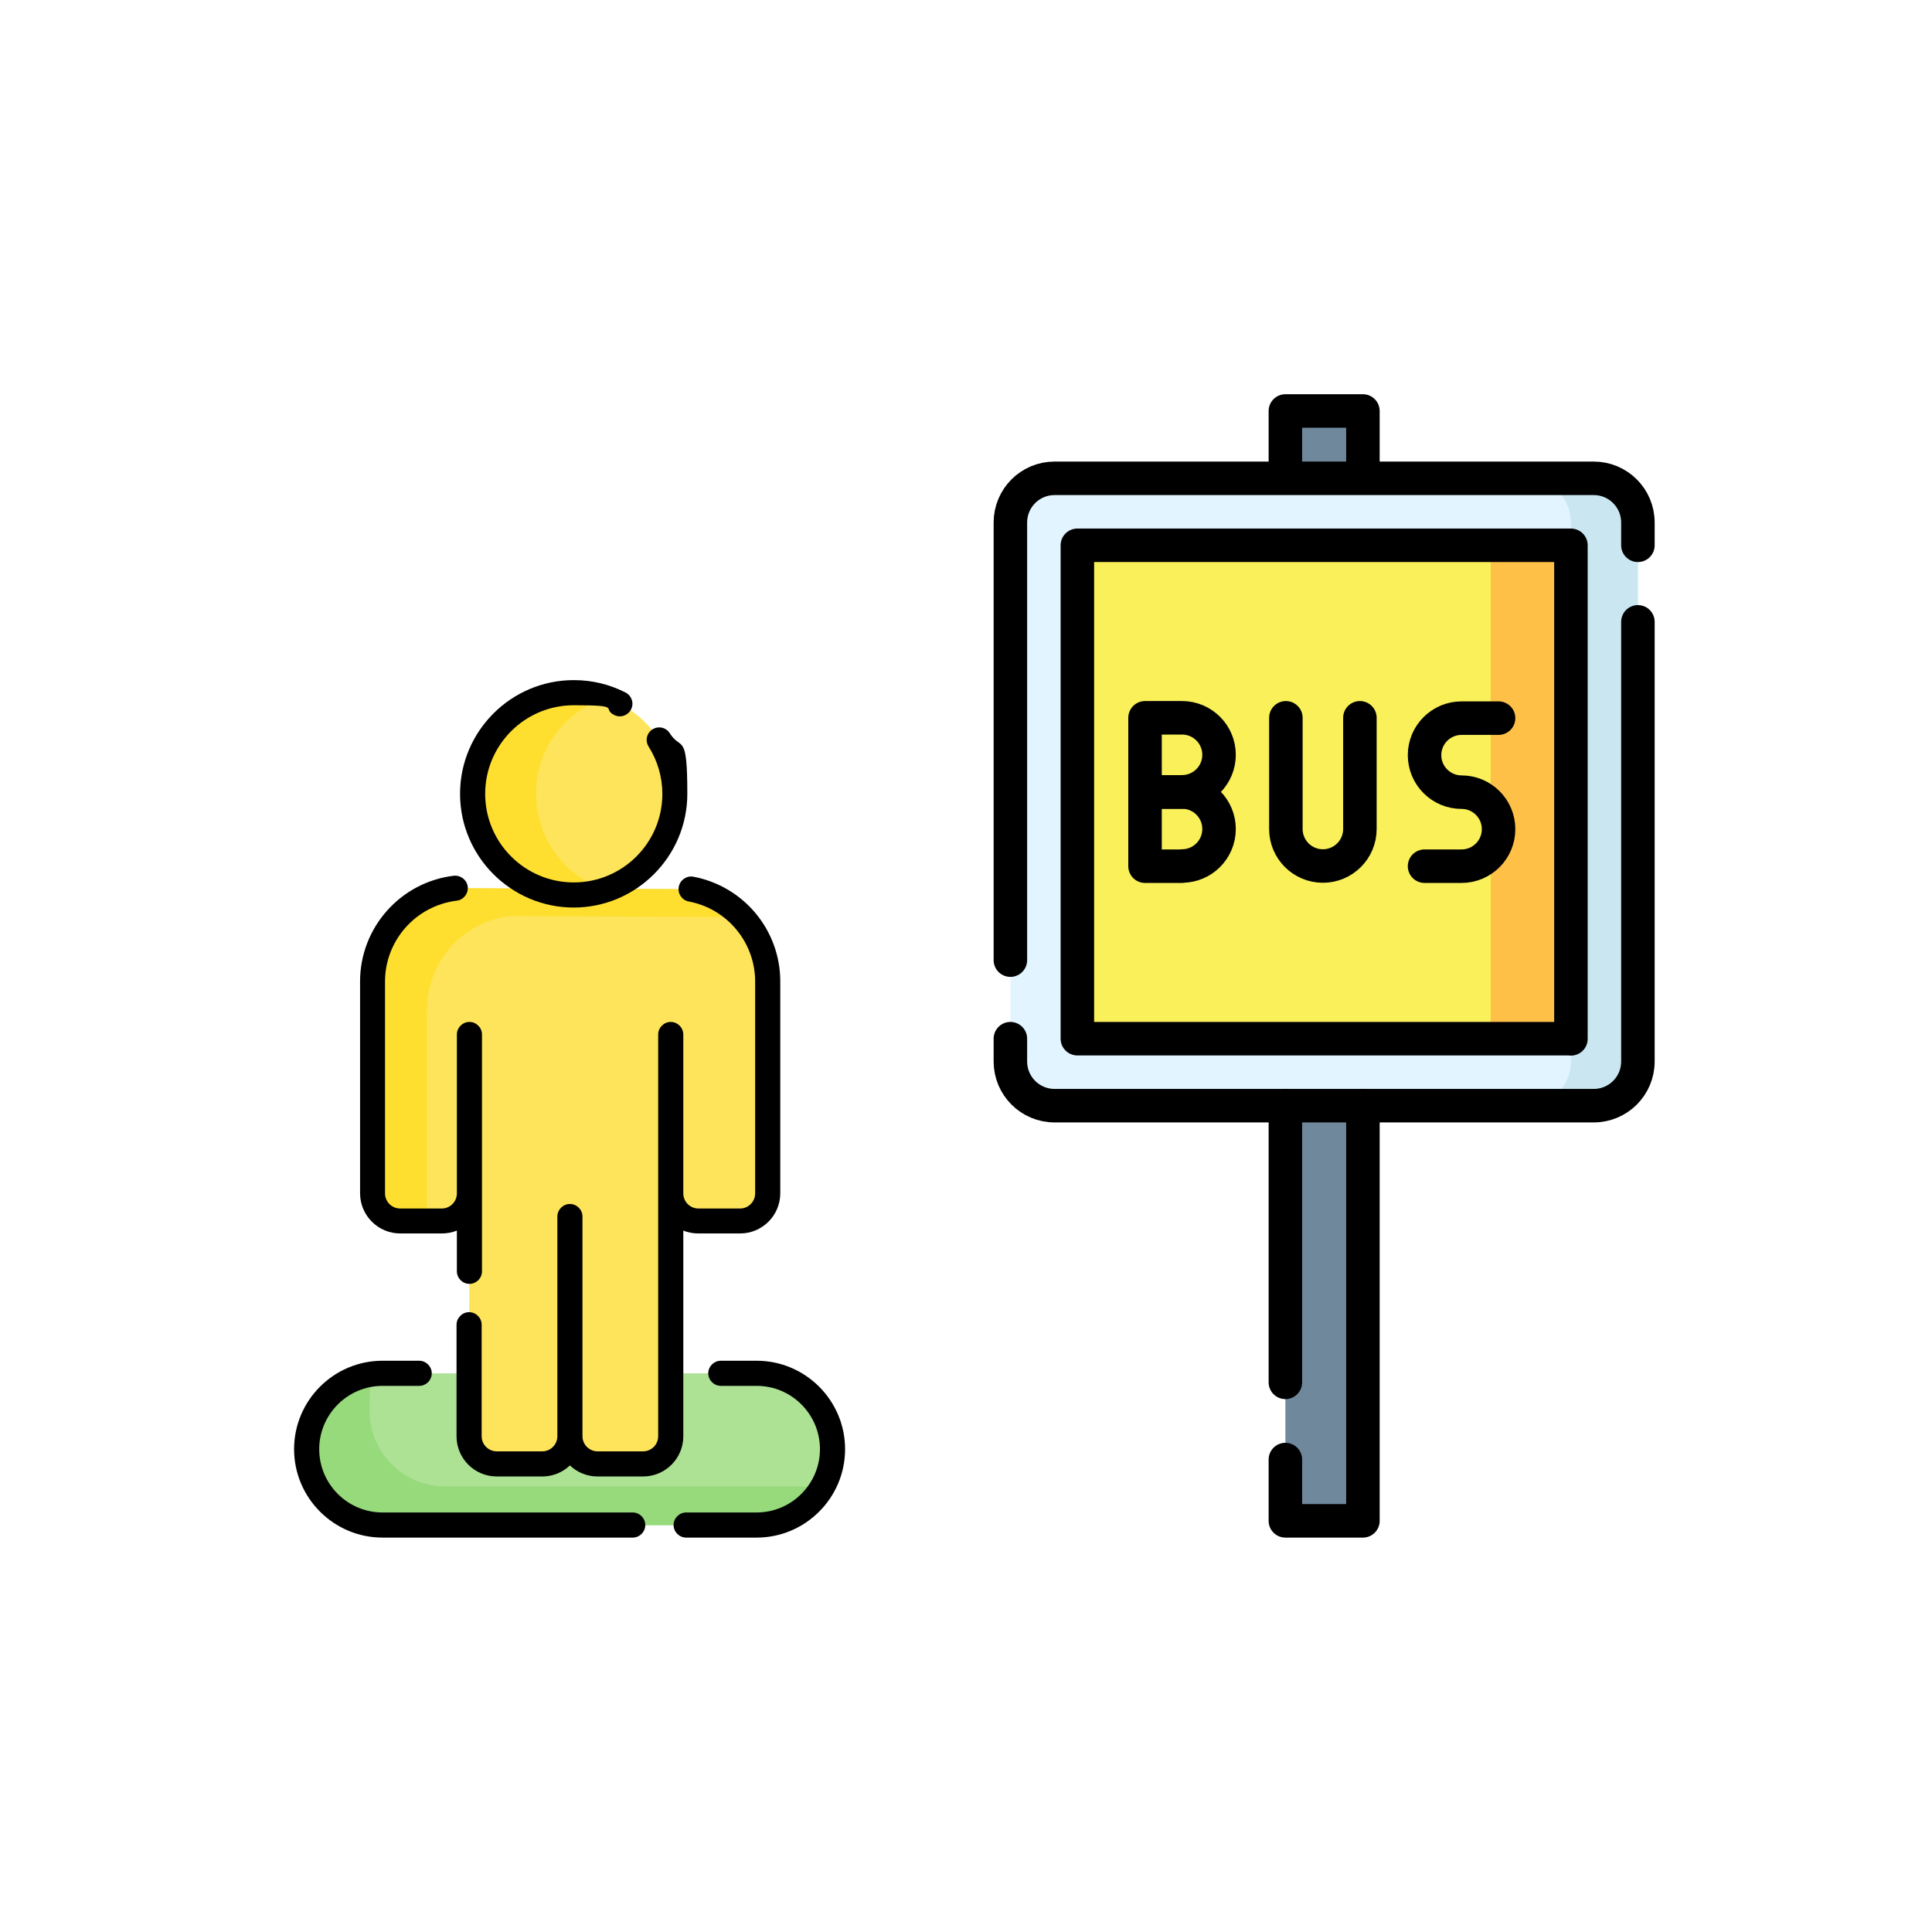
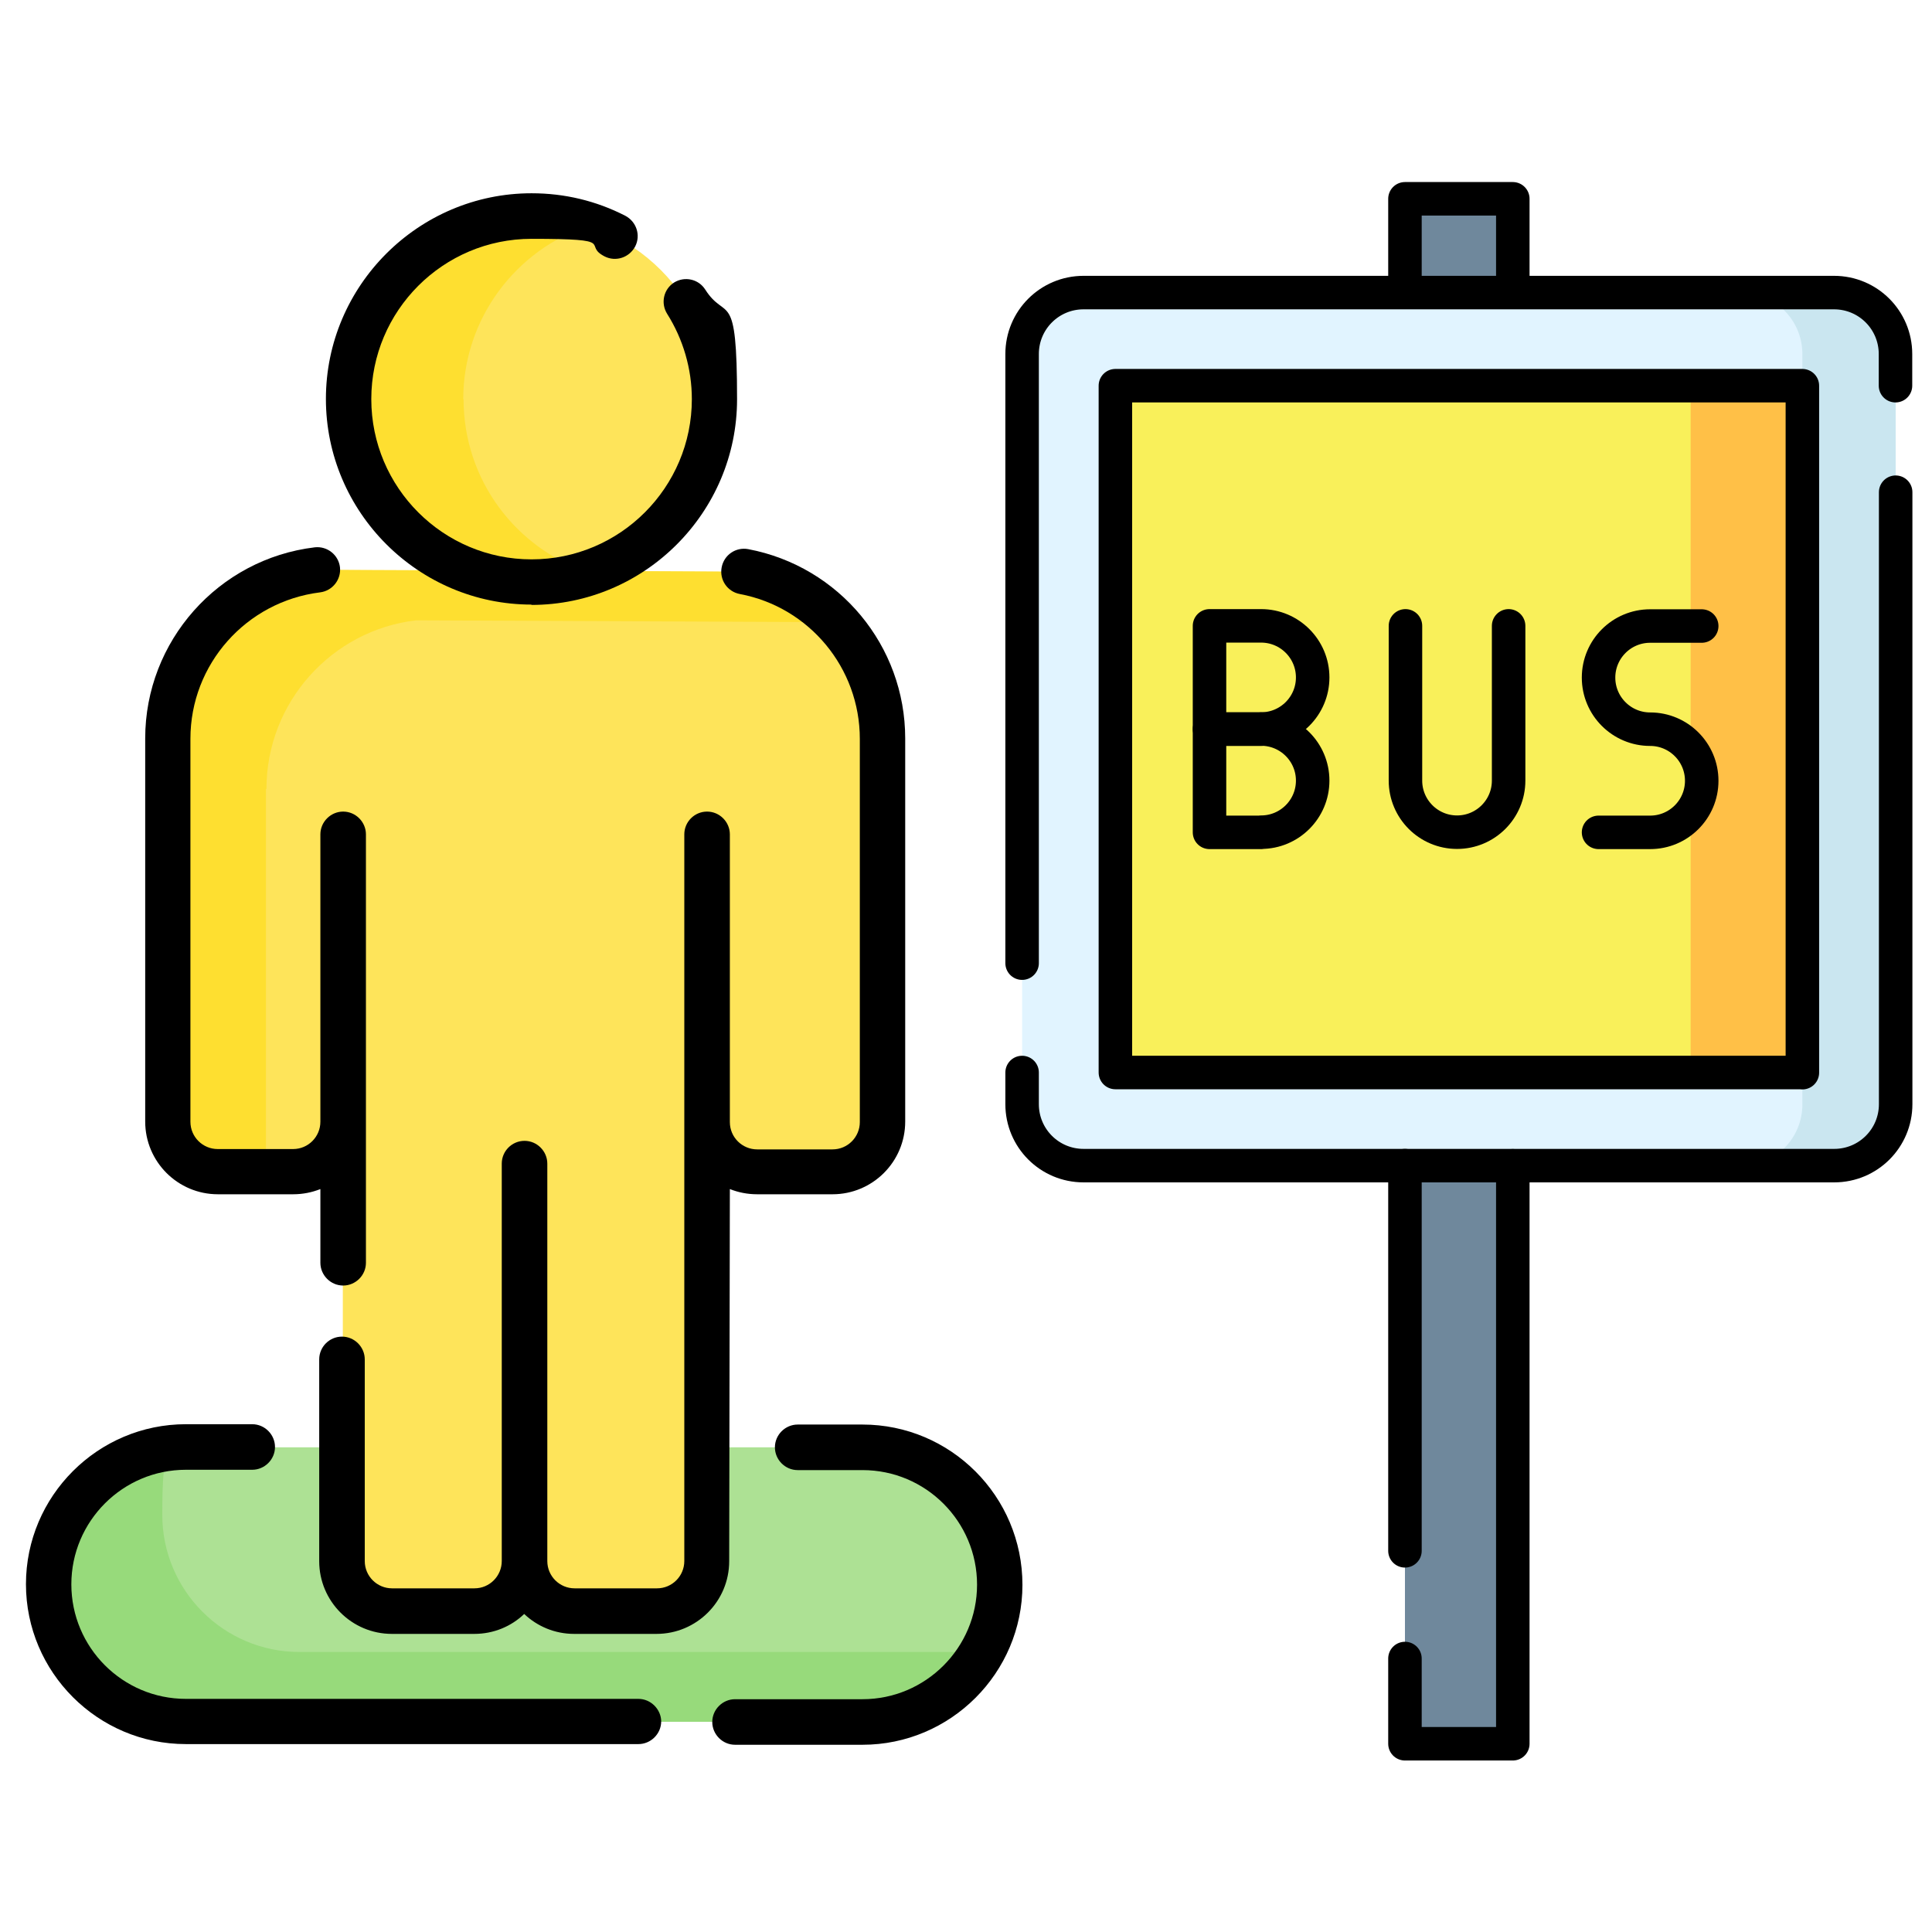
- <svg xmlns="http://www.w3.org/2000/svg" id="Calque_1" viewBox="0 0 1153.6 1153.6">
+ <svg xmlns="http://www.w3.org/2000/svg" version="1.1" id="Calque_1" x="0px" y="0px" viewBox="0 0 1153.6 1153.6" style="enable-background:new 0 0 1153.6 1153.6;" xml:space="preserve">
+   <style type="text/css">
+ 	.st0{fill:#6F889C;}
+ 	.st1{fill:#E1F4FF;}
+ 	.st2{fill:#CAE6F0;}
+ 	.st3{fill:#F9F05A;}
+ 	.st4{fill:#FFC047;}
+ 	.st5{fill:none;stroke:#000000;stroke-width:20;stroke-linejoin:round;}
+ 	.st6{fill:none;stroke:#000000;stroke-width:20;stroke-linecap:round;stroke-linejoin:round;}
+ 	.st7{fill:#ADE194;}
+ 	.st8{fill:#97DA7B;}
+ 	.st9{fill:#FEE45A;}
+ 	.st10{fill:#FEDF30;}
+ </style>
  <g>
-     <path id="path5969" d="M767.5,245.5h46.3v41.3h-46.3v-41.3Z" fill="#6f889c" />
-     <path id="path5971" d="M767.5,908.1h46.3v-247.9h-46.3v247.9Z" fill="#6f889c" />
+     <path id="path5969" class="st0" d="M838.9,118.8h64.4v57.5h-64.4V118.8L838.9,118.8z" />
+     <path id="path5971" class="st0" d="M838.9,1041.1h64.4V696.1h-64.4V1041.1z" />
    <g id="g5981">
-       <path id="path5983" d="M978,312v321.9c0,14.6-11.8,26.4-26.4,26.4h-321.9c-14.6,0-26.4-11.8-26.4-26.4V312c0-14.6,11.8-26.4,26.4-26.4h321.9c14.6,0,26.4,11.8,26.4,26.4" fill="#e1f4ff" />
+       <path id="path5983" class="st1" d="M1131.9,211.4v448.1c0,20.3-16.4,36.7-36.7,36.7H647c-20.3,0-36.7-16.4-36.7-36.7V211.4    c0-20.3,16.4-36.7,36.7-36.7h448.1C1115.4,174.6,1131.9,191.1,1131.9,211.4" />
    </g>
    <g id="g5985">
-       <path id="path5987" d="M978,312v321.9c0,14.6-11.8,26.4-26.4,26.4h-40c14.6,0,26.4-11.8,26.4-26.4V312c0-14.6-11.8-26.4-26.4-26.4h40c14.6,0,26.4,11.8,26.4,26.4" fill="#cae6f0" />
+       <path id="path5987" class="st2" d="M1131.9,211.4v448.1c0,20.3-16.4,36.7-36.7,36.7h-55.7c20.3,0,36.7-16.4,36.7-36.7V211.4    c0-20.3-16.4-36.7-36.7-36.7h55.7C1115.4,174.6,1131.9,191.1,1131.9,211.4" />
    </g>
-     <path id="path5989" d="M938,620.2h-294.7V325.6h294.7v294.7Z" fill="#f9f05a" />
-     <path id="path5991" d="M938,620.2h-47.9V325.6h47.9v294.7Z" fill="#ffc047" />
+     <path id="path5989" class="st3" d="M1076.2,640.4H666V230.3h410.2v410.2V640.4z" />
+     <path id="path5991" class="st4" d="M1076.2,640.4h-66.7V230.3h66.7v410.2V640.4z" />
    <g id="g5993">
-       <path id="path5995" d="M767.5,286.7v-41.3h46.3v41.3" fill="none" stroke="#000" stroke-linejoin="round" stroke-width="20" />
+       <path id="path5995" class="st5" d="M838.9,176.2v-57.5h64.4v57.5" />
    </g>
    <g id="g5997">
-       <path id="path5999" d="M767.5,825.4v-165.2" fill="none" stroke="#000" stroke-linecap="round" stroke-linejoin="round" stroke-width="20" />
+       <path id="path5999" class="st6" d="M838.9,926v-230" />
    </g>
    <g id="g6001">
-       <path id="path6003" d="M813.8,660.2v247.9h-46.3v-36.6" fill="none" stroke="#000" stroke-linecap="round" stroke-linejoin="round" stroke-width="20" />
+       <path id="path6003" class="st6" d="M903.3,696.1v345.1h-64.4v-50.9" />
    </g>
    <g id="g6005">
-       <path id="path6007" d="M603.3,573.3V312c0-14.6,11.8-26.4,26.4-26.4h321.9c14.6,0,26.4,11.8,26.4,26.4v13.6" fill="none" stroke="#000" stroke-linecap="round" stroke-linejoin="round" stroke-width="20" />
+       <path id="path6007" class="st6" d="M610.3,575.1V211.4c0-20.3,16.4-36.7,36.7-36.7h448.1c20.3,0,36.7,16.4,36.7,36.7v18.9" />
    </g>
    <g id="g6009">
-       <path id="path6011" d="M978,371.3v262.5c0,14.6-11.8,26.4-26.4,26.4h-321.9c-14.6,0-26.4-11.8-26.4-26.4v-13.6" fill="none" stroke="#000" stroke-linecap="round" stroke-linejoin="round" stroke-width="20" />
+       <path id="path6011" class="st6" d="M1131.9,293.9v365.4c0,20.3-16.4,36.7-36.7,36.7H647c-20.3,0-36.7-16.4-36.7-36.7v-18.9" />
    </g>
-     <path id="path6025" d="M938,620.2h-294.7V325.6h294.7v294.7Z" fill="none" stroke="#000" stroke-linecap="round" stroke-linejoin="round" stroke-width="20" />
+     <path id="path6025" class="st6" d="M1076.2,640.4H666V230.3h410.2v410.2V640.4z" />
    <g id="g6039">
-       <path id="path6041" d="M705.8,472.9h-22.1v-44.3h22.1c12.2,0,22.1,9.9,22.1,22.1s-9.9,22.1-22.1,22.1Z" fill="none" stroke="#000" stroke-linecap="round" stroke-linejoin="round" stroke-width="20" />
+       <path id="path6041" class="st6" d="M753,435.4h-30.8v-61.7H753c17,0,30.8,13.8,30.8,30.8c0,17-13.8,30.8-30.8,30.8V435.4z" />
    </g>
    <g id="g6043">
-       <path id="path6045" d="M705.8,517.2h-22.1v-44.3h22.1c12.2,0,22.1,9.9,22.1,22.1s-9.9,22.1-22.1,22.1Z" fill="none" stroke="#000" stroke-linecap="round" stroke-linejoin="round" stroke-width="20" />
+       <path id="path6045" class="st6" d="M753,497h-30.8v-61.7H753c17,0,30.8,13.8,30.8,30.8c0,17-13.8,30.8-30.8,30.8V497z" />
    </g>
    <g id="g6047">
-       <path id="path6049" d="M850.6,517.2h22.1c12.2,0,22.1-9.9,22.1-22.1s-9.9-22.1-22.1-22.1-22.1-9.9-22.1-22.1,9.9-22.1,22.1-22.1h22.1" fill="none" stroke="#000" stroke-linecap="round" stroke-linejoin="round" stroke-width="20" />
+       <path id="path6049" class="st6" d="M954.5,497h30.8c17,0,30.8-13.8,30.8-30.8s-13.8-30.8-30.8-30.8s-30.8-13.8-30.8-30.8    s13.8-30.8,30.8-30.8h30.8" />
    </g>
    <g id="g6051">
-       <path id="path6053" d="M812,428.6v66.4c0,12.2-9.9,22.1-22.1,22.1s-22.1-9.9-22.1-22.1v-66.4" fill="none" stroke="#000" stroke-linecap="round" stroke-linejoin="round" stroke-width="20" />
+       <path id="path6053" class="st6" d="M900.8,373.7v92.4c0,17-13.8,30.8-30.8,30.8s-30.8-13.8-30.8-30.8v-92.4" />
    </g>
  </g>
  <g>
    <g>
-       <path d="M430.4,820h21.4c25,0,45.3,20.3,45.3,45.3s-20.3,45.3-45.3,45.3H228.4c-25,0-45.3-20.3-45.3-45.3s20.3-45.3,45.3-45.3h202Z" fill="#ade194" />
-       <path d="M489.3,887.6h-223.4c-25,0-45.3-20.3-45.3-45.3s2.1-15.6,5.8-22.2c-24.1,1.1-43.3,20.9-43.3,45.3s20.3,45.3,45.3,45.3h223.4c17,0,31.7-9.3,39.5-23.1-.7,0-1.3,0-2,0h0Z" fill="#97da7b" />
+       <path class="st7" d="M476.3,864.1H515c45.2,0,81.9,36.7,81.9,81.9S560.2,1028,515,1028H111c-45.2,0-81.9-36.7-81.9-81.9    s36.7-81.9,81.9-81.9H476.3z" />
+       <path class="st8" d="M582.8,986.4h-404c-45.2,0-81.9-36.7-81.9-81.9s3.8-28.2,10.5-40.2c-43.6,2-78.3,37.8-78.3,81.9    c0,44.1,36.7,81.9,81.9,81.9h404c30.7,0,57.3-16.8,71.4-41.8C585.2,986.4,584.1,986.4,582.8,986.4L582.8,986.4z" />
      <g>
-         <path d="M400.5,712.6v145c0,9.1-7.4,16.5-16.5,16.5h-27.2c-6.4,0-12-3.7-14.7-9.1-.7-1.4-2.8-1.4-3.5,0-2.7,5.4-8.3,9.1-14.7,9.1h-27.2c-9.1,0-16.5-7.4-16.5-16.5v-145c0,9.1-7.4,16.5-16.5,16.5h-24.9c-9.1,0-16.5-7.4-16.5-16.5v-126.5c0-28.7,21.6-52.4,49.4-55.7l140.8,.6c26,4.9,45.7,27.7,45.7,55.1v126.5c0,9.1-7.4,16.5-16.5,16.5h-24.9c-9.1,0-16.5-7.4-16.5-16.5Z" fill="#fee45a" />
-         <path d="M255,602.7c0-28.7,21.6-52.4,49.4-55.7l138.6,.6c-8-8.4-18.5-14.4-30.4-16.7l-140.8-.6c-27.8,3.3-49.4,27-49.4,55.7v126.5c0,9.1,7.4,16.5,16.5,16.5h16v-126.3Z" fill="#fedf30" />
+         <path class="st9" d="M422.2,669.9v262.2c0,16.5-13.4,29.8-29.8,29.8h-49.2c-11.6,0-21.7-6.7-26.6-16.5c-1.3-2.5-5.1-2.5-6.3,0     c-4.9,9.8-15,16.5-26.6,16.5h-49.2c-16.5,0-29.8-13.4-29.8-29.8V669.9c0,16.5-13.4,29.8-29.8,29.8h-45     c-16.5,0-29.8-13.4-29.8-29.8V441.1c0-51.9,39.1-94.8,89.3-100.7l254.7,1.1c47,8.9,82.7,50.1,82.7,99.7v228.8     c0,16.5-13.4,29.8-29.8,29.8h-45c-16.5,0-29.8-13.4-29.8-29.8L422.2,669.9z" />
+         <path class="st10" d="M159.1,471.1c0-51.9,39.1-94.8,89.3-100.7l250.7,1.1c-14.5-15.2-33.5-26-55-30.2l-254.7-1.1     c-50.3,6-89.3,48.8-89.3,100.7v228.8c0,16.5,13.4,29.8,29.8,29.8h28.9V471.1H159.1z" />
      </g>
-       <circle cx="342.5" cy="474" r="60.4" fill="#fee45a" />
-       <path d="M320,474c0-26.7,17.4-49.4,41.5-57.4-6-2-12.3-3-19-3-33.4,0-60.4,27-60.4,60.4s27,60.4,60.4,60.4,13-1.1,19-3.1c-24.1-8-41.4-30.6-41.4-57.3h0Z" fill="#fedf30" />
+       <circle class="st9" cx="317.3" cy="238.4" r="109.2" />
+       <path class="st10" d="M276.6,238.4c0-48.3,31.5-89.3,75.1-103.8c-10.9-3.6-22.2-5.4-34.4-5.4c-60.4,0-109.2,48.8-109.2,109.2    s48.8,109.2,109.2,109.2s23.5-2,34.4-5.6c-43.6-14.5-74.9-55.3-74.9-103.6l0,0L276.6,238.4z" />
    </g>
    <g>
-       <path d="M342.5,541.9c37.4,0,67.9-30.5,67.9-67.9s-3.6-25.4-10.5-36.2c-2.2-3.5-6.8-4.5-10.3-2.3-3.5,2.2-4.5,6.8-2.3,10.3,5.3,8.4,8.2,18.2,8.2,28.2,0,29.2-23.7,52.9-52.9,52.9s-52.9-23.7-52.9-52.9,23.7-52.9,52.9-52.9,16.5,1.9,24.1,5.8c3.7,1.9,8.2,.4,10.1-3.3,1.9-3.7,.4-8.2-3.3-10.1-9.6-4.9-20-7.4-30.9-7.4-37.4,0-67.9,30.5-67.9,67.9s30.5,67.9,67.9,67.9h0Z" />
-       <path d="M238.9,736.5h24.9c3.2,0,6.2-.6,9-1.7v24.3c0,4.1,3.4,7.5,7.5,7.5s7.5-3.4,7.5-7.5v-141.4c0-4.1-3.4-7.5-7.5-7.5s-7.5,3.4-7.5,7.5v94.9c0,4.9-4,9-9,9h-24.9c-4.9,0-9-4-9-9v-126.5c0-24.6,18.4-45.3,42.8-48.3,4.1-.5,7-4.2,6.6-8.3-.5-4.1-4.2-7-8.3-6.6-31.9,3.8-56,31-56,63.1v126.5c0,13.2,10.7,24,24,24h0Z" />
-       <path d="M408,734.8c2.8,1.1,5.8,1.7,9,1.7h24.9c13.2,0,24-10.7,24-24v-126.5c0-30.6-21.8-56.8-51.8-62.5-4.1-.8-8,1.9-8.8,6-.8,4.1,1.9,8,6,8.8,22.9,4.3,39.6,24.4,39.6,47.8v126.5c0,4.9-4,9-9,9h-24.9c-4.9,0-9-4-9-9v-94.9c0-4.1-3.4-7.5-7.5-7.5s-7.5,3.4-7.5,7.5v239.9c0,4.9-4,9-9,9h-27.2c-4.9,0-9-4-9-9v-131.2c0-4.1-3.4-7.5-7.5-7.5s-7.5,3.4-7.5,7.5v131.2c0,4.9-4,9-9,9h-27.2c-4.9,0-9-4-9-9v-66.6c0-4.1-3.4-7.5-7.5-7.5s-7.5,3.4-7.5,7.5v66.6c0,13.2,10.7,24,24,24h27.2c6.4,0,12.2-2.5,16.5-6.6,4.3,4.1,10.1,6.6,16.5,6.6h27.2c13.2,0,24-10.7,24-24v-122.8h0Z" />
-       <path d="M451.8,812.5h-21.4c-4.1,0-7.5,3.4-7.5,7.5s3.4,7.5,7.5,7.5h21.4c20.9,0,37.8,17,37.8,37.8s-17,37.8-37.8,37.8h-42.1c-4.1,0-7.5,3.4-7.5,7.5s3.4,7.5,7.5,7.5h42.1c29.1,0,52.8-23.7,52.8-52.8s-23.7-52.8-52.8-52.8h0Z" />
-       <path d="M377.8,903.1H228.4c-20.9,0-37.8-17-37.8-37.8s17-37.8,37.8-37.8h21.9c4.1,0,7.5-3.4,7.5-7.5s-3.4-7.5-7.5-7.5h-21.9c-29.1,0-52.8,23.7-52.8,52.8s23.7,52.8,52.8,52.8h149.4c4.1,0,7.5-3.4,7.5-7.5s-3.4-7.5-7.5-7.5h0Z" />
+       <path d="M317.3,361.2c67.6,0,122.8-55.2,122.8-122.8s-6.5-45.9-19-65.5c-4-6.3-12.3-8.1-18.6-4.2c-6.3,4-8.1,12.3-4.2,18.6    c9.6,15.2,14.8,32.9,14.8,51c0,52.8-42.9,95.7-95.7,95.7s-95.7-42.9-95.7-95.7s42.9-95.7,95.7-95.7s29.8,3.4,43.6,10.5    c6.7,3.4,14.8,0.7,18.3-6c3.4-6.7,0.7-14.8-6-18.3c-17.4-8.9-36.2-13.4-55.9-13.4c-67.6,0-122.8,55.2-122.8,122.8    s55.2,122.8,122.8,122.8l0,0H317.3z" />
+       <path d="M130,713.1h45c5.8,0,11.2-1.1,16.3-3.1V754c0,7.4,6.1,13.6,13.6,13.6c7.4,0,13.6-6.1,13.6-13.6V498.2    c0-7.4-6.1-13.6-13.6-13.6c-7.4,0-13.6,6.1-13.6,13.6v171.6c0,8.9-7.2,16.3-16.3,16.3h-45c-8.9,0-16.3-7.2-16.3-16.3V441.1    c0-44.5,33.3-81.9,77.4-87.4c7.4-0.9,12.7-7.6,11.9-15c-0.9-7.4-7.6-12.7-15-11.9c-57.7,6.9-101.3,56.1-101.3,114.1v228.8    c0,23.9,19.4,43.4,43.4,43.4l0,0H130z" />
+       <path d="M435.8,710c5.1,2,10.5,3.1,16.3,3.1h45c23.9,0,43.4-19.4,43.4-43.4V440.9c0-55.3-39.4-102.7-93.7-113    c-7.4-1.4-14.5,3.4-15.9,10.9c-1.4,7.4,3.4,14.5,10.9,15.9c41.4,7.8,71.6,44.1,71.6,86.5v228.8c0,8.9-7.2,16.3-16.3,16.3h-45    c-8.9,0-16.3-7.2-16.3-16.3V498.2c0-7.4-6.1-13.6-13.6-13.6s-13.6,6.1-13.6,13.6v433.9c0,8.9-7.2,16.3-16.3,16.3h-49.2    c-8.9,0-16.3-7.2-16.3-16.3V694.8c0-7.4-6.1-13.6-13.6-13.6s-13.6,6.1-13.6,13.6v237.3c0,8.9-7.2,16.3-16.3,16.3h-49.2    c-8.9,0-16.3-7.2-16.3-16.3V811.7c0-7.4-6.1-13.6-13.6-13.6s-13.6,6.1-13.6,13.6v120.5c0,23.9,19.4,43.4,43.4,43.4h49.2    c11.6,0,22.1-4.5,29.8-11.9c7.8,7.4,18.3,11.9,29.8,11.9h49.2c23.9,0,43.4-19.4,43.4-43.4L435.8,710L435.8,710L435.8,710z" />
+       <path d="M515,850.6h-38.7c-7.4,0-13.6,6.1-13.6,13.6c0,7.4,6.1,13.6,13.6,13.6H515c37.8,0,68.4,30.7,68.4,68.4    s-30.7,68.4-68.4,68.4h-76.1c-7.4,0-13.6,6.1-13.6,13.6c0,7.4,6.1,13.6,13.6,13.6H515c52.6,0,95.5-42.9,95.5-95.5    C610.5,893.4,567.6,850.6,515,850.6L515,850.6z" />
+       <path d="M381.2,1014.4H111c-37.8,0-68.4-30.7-68.4-68.4s30.7-68.4,68.4-68.4h39.6c7.4,0,13.6-6.1,13.6-13.6    c0-7.4-6.1-13.6-13.6-13.6H111c-52.6,0-95.5,42.9-95.5,95.5c0,52.6,42.9,95.5,95.5,95.5h270.2c7.4,0,13.6-6.1,13.6-13.6    C394.7,1020.6,388.6,1014.4,381.2,1014.4L381.2,1014.4z" />
    </g>
  </g>
</svg>
